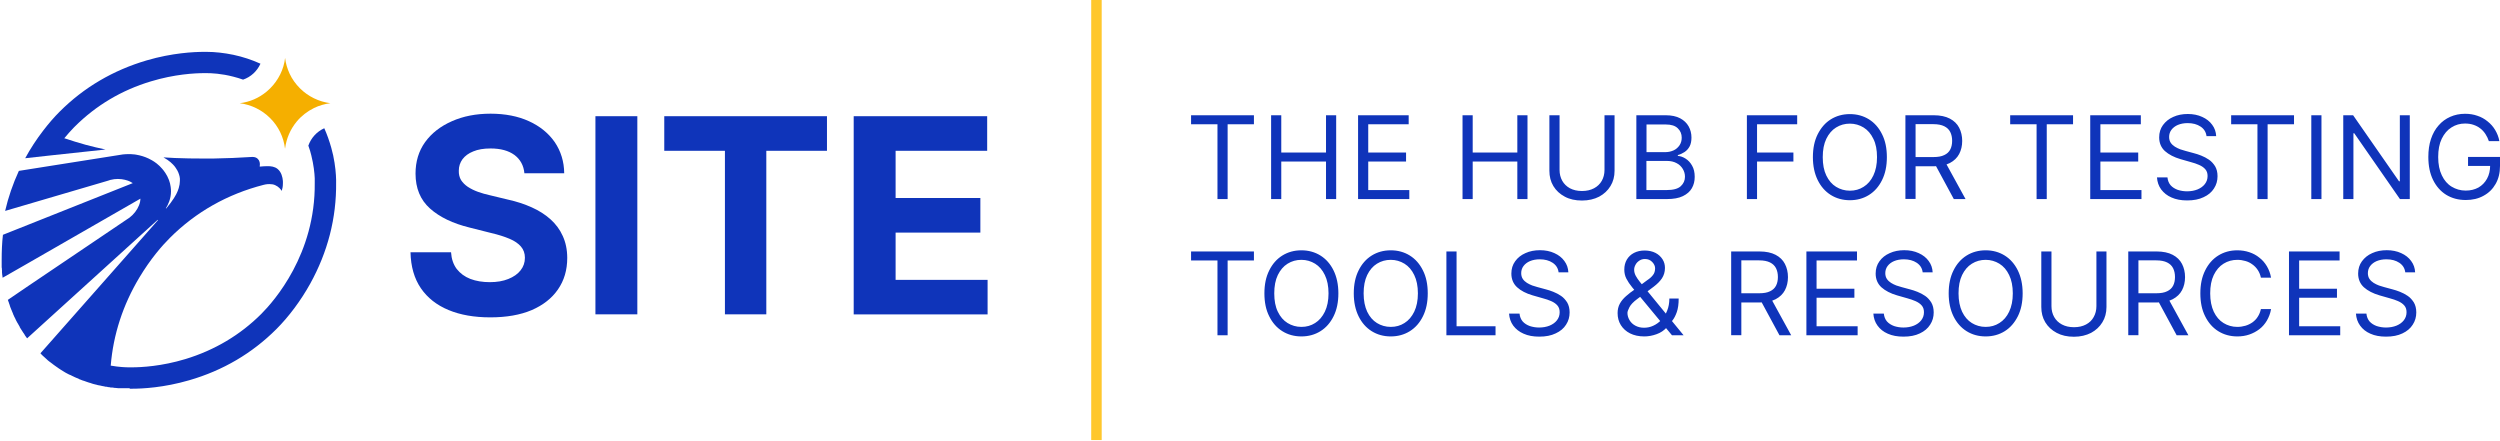
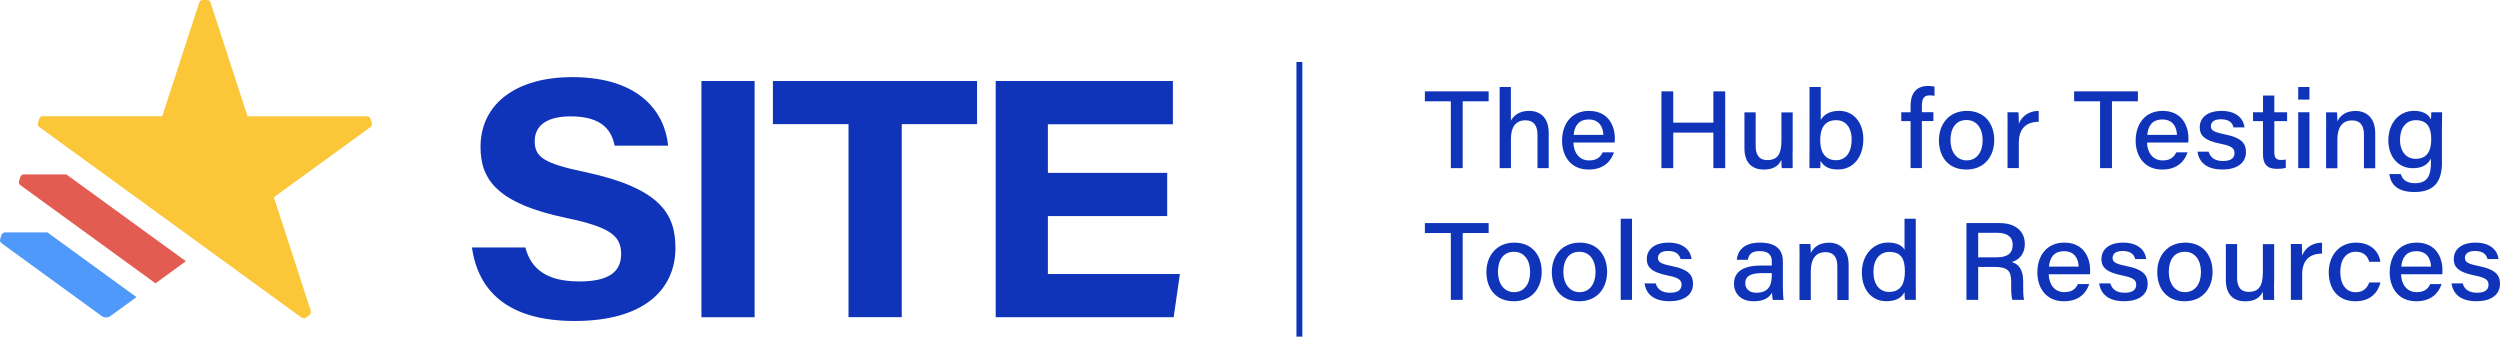
- <svg xmlns="http://www.w3.org/2000/svg" id="Layer_2" data-name="Layer 2" viewBox="0 0 238.61 42">
+ <svg xmlns="http://www.w3.org/2000/svg" id="Layer_2" data-name="Layer 2" viewBox="0 0 424.95 57.22">
  <defs>
    <style>
      .cls-1 {
-         fill: #f5af00;
+         fill: #4f99fa;
      }

-       .cls-1, .cls-2 {
-         stroke-width: 0px;
+       .cls-2 {
+         fill: #fbc739;
      }

      .cls-3 {
        fill: none;
-         stroke: #ffc72c;
-         stroke-width: .5px;
+         stroke: #0f34ba;
+         stroke-miterlimit: 10;
      }

-       .cls-2 {
+       .cls-4 {
        fill: #0f34ba;
+       }
+ 
+       .cls-5 {
+         fill: #e35c52;
      }
    </style>
  </defs>
  <g id="Layer_1-2" data-name="Layer 1">
-     <path class="cls-2" d="M50.05,16.53c-.07-.74-.39-1.32-.95-1.74-.56-.41-1.32-.62-2.28-.62-.65,0-1.2.09-1.65.28-.45.18-.79.43-1.03.75-.23.32-.35.68-.35,1.09-.01.34.06.63.21.89.16.25.38.47.66.66.28.18.6.34.96.47.36.13.75.24,1.16.33l1.7.41c.82.18,1.58.43,2.27.74.69.31,1.29.69,1.79,1.14.5.45.9.98,1.17,1.59.28.61.43,1.31.43,2.1,0,1.16-.3,2.16-.89,3.01-.58.84-1.42,1.5-2.51,1.97-1.09.46-2.4.69-3.94.69s-2.86-.23-3.99-.7c-1.13-.47-2.01-1.16-2.64-2.08-.63-.92-.96-2.07-.99-3.43h3.87c.04.63.22,1.16.54,1.59.33.42.76.74,1.3.95.55.21,1.17.31,1.86.31s1.26-.1,1.76-.3c.5-.2.9-.47,1.17-.82.28-.35.42-.75.42-1.21,0-.42-.13-.78-.38-1.07-.25-.29-.61-.54-1.09-.74-.47-.2-1.06-.39-1.75-.55l-2.06-.52c-1.59-.39-2.85-.99-3.78-1.82-.92-.82-1.38-1.94-1.38-3.33,0-1.14.3-2.15.91-3,.62-.86,1.47-1.52,2.56-2,1.08-.48,2.31-.72,3.69-.72s2.63.24,3.67.72c1.05.48,1.87,1.15,2.46,2,.58.86.89,1.85.9,2.97h-3.83ZM60.83,11.09v18.91h-4V11.09h4ZM63.4,14.39v-3.3h15.53v3.3h-5.79v15.61h-3.95v-15.61h-5.79ZM81.48,30V11.09h12.74v3.3h-8.74v4.51h8.09v3.3h-8.09v4.51h8.78v3.3h-12.78Z" />
-     <rect class="cls-3" x="104.4" y=".25" width=".5" height="41.5" />
-     <path class="cls-2" d="M113.68,11.86v-.86h6v.86h-2.51v7.14h-.97v-7.14h-2.52ZM121.32,19v-8h.97v3.56h4.27v-3.56h.97v8h-.97v-3.58h-4.27v3.58h-.97ZM129.62,19v-8h4.83v.86h-3.86v2.7h3.61v.86h-3.61v2.72h3.92v.86h-4.89ZM139.59,19v-8h.97v3.56h4.26v-3.56h.97v8h-.97v-3.58h-4.26v3.58h-.97ZM153.13,11h.97v5.3c0,.55-.13,1.04-.39,1.46-.26.43-.62.76-1.08,1.01-.47.24-1.01.37-1.64.37s-1.18-.12-1.64-.37c-.47-.25-.83-.58-1.09-1.01-.26-.43-.38-.92-.38-1.46v-5.3h.97v5.22c0,.39.09.74.26,1.04.17.3.42.54.73.71.32.17.7.26,1.15.26s.83-.09,1.15-.26c.32-.17.57-.41.74-.71.17-.3.26-.65.26-1.04v-5.22ZM156.18,19v-8h2.8c.56,0,1.02.1,1.38.29.36.19.63.45.81.77.18.32.27.68.27,1.07,0,.34-.06.63-.18.85-.12.22-.28.4-.48.53-.2.13-.41.23-.64.29v.08c.25.02.49.1.74.26.25.16.46.38.62.67.17.29.25.65.25,1.07s-.09.76-.27,1.08c-.18.32-.47.57-.86.76-.39.19-.9.28-1.54.28h-2.89ZM157.15,18.14h1.92c.63,0,1.08-.12,1.35-.37.27-.25.4-.55.4-.9,0-.27-.07-.52-.21-.75-.14-.23-.33-.42-.59-.55-.26-.14-.56-.21-.91-.21h-1.97v2.78ZM157.15,14.52h1.8c.29,0,.55-.06.79-.17.24-.11.42-.28.56-.48.14-.21.21-.45.21-.73,0-.35-.12-.65-.37-.89-.25-.25-.63-.37-1.16-.37h-1.83v2.66ZM166.73,19v-8h4.8v.86h-3.83v2.7h3.47v.86h-3.47v3.58h-.97ZM180.09,15c0,.84-.15,1.57-.46,2.19-.3.61-.72,1.09-1.25,1.42-.53.33-1.14.5-1.82.5s-1.29-.17-1.82-.5c-.53-.33-.95-.81-1.25-1.42-.3-.61-.46-1.34-.46-2.19s.15-1.57.46-2.19c.31-.61.72-1.09,1.25-1.42.53-.33,1.14-.5,1.82-.5s1.29.17,1.82.5c.53.33.95.81,1.25,1.42.31.61.46,1.34.46,2.19ZM179.15,15c0-.69-.11-1.28-.35-1.75-.23-.48-.54-.84-.93-1.08-.39-.24-.83-.37-1.31-.37s-.92.12-1.32.37c-.39.24-.7.61-.93,1.08-.23.48-.34,1.06-.34,1.75s.11,1.28.34,1.75c.23.48.54.84.93,1.08.39.24.83.37,1.32.37s.92-.12,1.31-.37c.39-.24.71-.61.93-1.08.23-.48.35-1.06.35-1.75ZM181.86,19v-8h2.7c.62,0,1.14.11,1.54.32.4.21.7.5.89.87.19.37.29.79.29,1.26s-.1.89-.29,1.25c-.19.36-.49.65-.89.86-.4.21-.91.31-1.53.31h-2.19v-.88h2.16c.43,0,.77-.06,1.03-.19.26-.12.45-.3.57-.53.12-.23.18-.51.18-.83s-.06-.6-.18-.84c-.12-.24-.31-.42-.57-.55-.26-.13-.61-.2-1.04-.2h-1.7v7.14h-.97ZM185.63,15.41l1.97,3.59h-1.12l-1.94-3.59h1.09ZM191.86,11.86v-.86h6v.86h-2.51v7.14h-.97v-7.14h-2.52ZM199.5,19v-8h4.83v.86h-3.86v2.7h3.61v.86h-3.61v2.72h3.92v.86h-4.89ZM210.6,13c-.05-.4-.24-.7-.57-.92-.33-.22-.74-.33-1.23-.33-.36,0-.66.06-.93.17-.26.11-.47.27-.62.47-.15.2-.22.43-.22.68,0,.21.05.4.15.55.1.15.24.28.4.38.16.1.33.18.51.25.18.06.34.11.49.15l.81.22c.21.05.44.13.7.23.26.1.5.23.74.39.24.16.43.38.59.63.15.26.23.57.23.95,0,.43-.11.82-.34,1.17-.22.35-.55.63-.99.83-.43.21-.95.31-1.57.31-.57,0-1.07-.09-1.49-.28-.42-.18-.74-.44-.99-.77-.24-.33-.37-.71-.4-1.15h1c.03.3.13.55.3.75.18.2.41.34.68.44.28.09.57.14.89.14.37,0,.7-.06,1-.18.29-.12.53-.29.7-.51.17-.22.26-.47.26-.77,0-.27-.07-.48-.22-.65-.15-.17-.34-.3-.59-.41-.24-.1-.5-.2-.79-.27l-.98-.28c-.62-.18-1.12-.44-1.49-.77-.36-.33-.55-.77-.55-1.31,0-.45.12-.84.36-1.17.25-.34.57-.6.98-.78.41-.19.88-.28,1.39-.28s.97.09,1.38.28c.4.18.72.43.95.75.24.32.36.68.38,1.08h-.94ZM212.95,11.86v-.86h6v.86h-2.52v7.14h-.97v-7.14h-2.52ZM221.57,11v8h-.97v-8h.97ZM230,11v8h-.94l-4.36-6.28h-.08v6.28h-.97v-8h.94l4.38,6.3h.08v-6.3h.95ZM237.56,13.5c-.09-.26-.2-.5-.34-.71-.14-.21-.3-.39-.5-.54-.19-.15-.41-.26-.65-.34-.24-.08-.51-.12-.8-.12-.47,0-.9.12-1.29.37-.39.24-.7.61-.93,1.08-.23.48-.34,1.06-.34,1.75s.12,1.28.35,1.75c.23.48.54.84.94,1.08.4.24.84.37,1.34.37.46,0,.86-.1,1.21-.29.35-.2.62-.48.82-.84.2-.36.3-.79.3-1.28l.3.06h-2.41v-.86h3.05v.86c0,.66-.14,1.23-.42,1.72-.28.49-.66.86-1.16,1.13-.49.27-1.05.4-1.69.4-.71,0-1.33-.17-1.87-.5-.53-.33-.95-.81-1.25-1.42-.3-.61-.45-1.34-.45-2.19,0-.63.08-1.2.25-1.71.17-.51.41-.94.73-1.3.31-.36.68-.63,1.11-.82.43-.19.9-.29,1.41-.29.42,0,.82.06,1.18.19.37.12.69.3.98.54.29.23.53.5.72.82.19.32.33.67.4,1.06h-1ZM113.68,24.86v-.86h6v.86h-2.51v7.14h-.97v-7.14h-2.52ZM127.74,28c0,.84-.15,1.57-.46,2.19-.3.61-.72,1.09-1.25,1.42-.53.33-1.14.5-1.82.5s-1.29-.17-1.82-.5c-.53-.33-.95-.81-1.25-1.42-.31-.61-.46-1.34-.46-2.19s.15-1.57.46-2.19c.3-.61.72-1.09,1.25-1.42.53-.33,1.14-.5,1.82-.5s1.29.17,1.82.5c.53.33.95.81,1.25,1.42.3.61.46,1.34.46,2.19ZM126.8,28c0-.69-.12-1.28-.35-1.75-.23-.48-.54-.84-.93-1.08-.39-.24-.83-.37-1.31-.37s-.92.12-1.32.37c-.39.24-.7.61-.93,1.08-.23.48-.34,1.06-.34,1.75s.11,1.28.34,1.75c.23.48.54.84.93,1.08.39.24.83.37,1.32.37s.92-.12,1.31-.37c.39-.24.7-.61.93-1.08.23-.48.35-1.06.35-1.75ZM136.27,28c0,.84-.15,1.57-.46,2.19-.3.61-.72,1.09-1.25,1.42-.53.33-1.14.5-1.82.5s-1.29-.17-1.82-.5c-.53-.33-.95-.81-1.25-1.42-.3-.61-.46-1.34-.46-2.19s.15-1.57.46-2.19c.3-.61.72-1.09,1.25-1.42.53-.33,1.14-.5,1.82-.5s1.29.17,1.82.5c.53.33.95.81,1.25,1.42.31.61.46,1.34.46,2.19ZM135.33,28c0-.69-.12-1.28-.35-1.75-.23-.48-.54-.84-.93-1.08-.39-.24-.83-.37-1.31-.37s-.92.12-1.32.37c-.39.24-.7.61-.93,1.08-.23.48-.34,1.06-.34,1.75s.12,1.28.34,1.75c.23.48.54.84.93,1.08.39.24.83.37,1.32.37s.92-.12,1.31-.37c.39-.24.7-.61.93-1.08.23-.48.35-1.06.35-1.75ZM138.05,32v-8h.97v7.14h3.72v.86h-4.69ZM148.76,26c-.05-.4-.24-.7-.57-.92-.33-.22-.74-.33-1.23-.33-.35,0-.66.06-.93.17-.26.11-.47.27-.62.47-.15.2-.22.43-.22.68,0,.21.05.4.15.55.1.15.24.28.4.38.16.1.33.18.51.25.18.06.34.11.49.15l.81.22c.21.05.44.13.7.23.26.1.5.23.74.39.24.16.43.38.59.63.15.26.23.57.23.95,0,.43-.11.82-.34,1.17-.22.35-.55.63-.99.83-.43.21-.95.31-1.57.31-.57,0-1.07-.09-1.49-.28-.42-.18-.74-.44-.99-.77-.24-.33-.37-.71-.4-1.15h1c.03.3.13.55.3.75.18.2.41.34.68.44.28.09.57.14.89.14.37,0,.7-.06,1-.18.29-.12.53-.29.7-.51.17-.22.26-.47.26-.77,0-.27-.07-.48-.22-.65-.15-.17-.34-.3-.59-.41-.24-.1-.5-.2-.79-.27l-.98-.28c-.62-.18-1.12-.44-1.48-.77-.36-.33-.55-.77-.55-1.31,0-.45.12-.84.36-1.17.24-.34.57-.6.98-.78.41-.19.88-.28,1.39-.28s.97.09,1.38.28c.4.18.72.43.95.75.24.32.36.68.38,1.08h-.94ZM156.94,32.11c-.53,0-.98-.1-1.36-.29-.38-.19-.67-.46-.88-.79-.21-.34-.31-.72-.31-1.15,0-.33.07-.63.21-.89.14-.26.34-.5.59-.72.25-.22.54-.45.87-.67l1.16-.86c.23-.15.41-.31.54-.48.14-.17.21-.39.21-.66,0-.2-.09-.4-.27-.59-.18-.19-.41-.29-.7-.29-.2,0-.38.05-.54.16-.15.1-.28.23-.36.39-.09.16-.13.32-.13.48,0,.19.05.38.15.57.1.19.24.39.4.59.16.2.33.4.5.61l3.67,4.48h-1.11l-3.03-3.66c-.28-.34-.54-.65-.77-.92-.23-.28-.41-.55-.55-.82-.14-.27-.2-.56-.2-.87,0-.36.08-.67.24-.95.16-.27.39-.49.68-.64.29-.15.63-.23,1.02-.23s.75.08,1.04.23c.29.15.51.36.67.61.16.25.23.53.23.82,0,.38-.1.71-.29,1-.19.28-.45.54-.78.79l-1.59,1.19c-.36.27-.6.52-.73.77-.13.25-.19.43-.19.54,0,.25.07.48.2.7.13.22.31.39.55.52.24.13.51.2.83.2s.6-.06.88-.19c.29-.13.55-.32.78-.56.23-.24.42-.54.55-.88.14-.34.21-.73.21-1.16h.89c0,.53-.06.96-.18,1.3-.12.34-.26.6-.41.79-.15.19-.28.33-.37.43-.03.04-.06.08-.09.12-.03.04-.05.08-.09.12-.26.29-.58.51-.98.65-.39.14-.78.21-1.16.21ZM165.23,32v-8h2.7c.62,0,1.14.11,1.54.32.4.21.7.5.89.87.19.37.29.79.29,1.26s-.1.89-.29,1.25c-.19.36-.49.65-.89.86-.4.21-.91.31-1.53.31h-2.19v-.88h2.16c.43,0,.77-.06,1.03-.19.26-.12.45-.3.57-.53.12-.23.18-.51.18-.83s-.06-.6-.18-.84-.31-.42-.57-.55c-.26-.13-.61-.2-1.04-.2h-1.7v7.14h-.97ZM168.99,28.41l1.97,3.59h-1.12l-1.94-3.59h1.09ZM172.41,32v-8h4.83v.86h-3.86v2.7h3.61v.86h-3.61v2.72h3.92v.86h-4.89ZM183.51,26c-.05-.4-.24-.7-.57-.92-.33-.22-.74-.33-1.23-.33-.35,0-.66.06-.93.17-.26.11-.47.27-.62.47-.15.2-.22.43-.22.68,0,.21.05.4.15.55.1.15.24.28.4.38.16.1.33.18.51.25.18.06.34.11.49.15l.81.22c.21.05.44.13.7.23.26.1.5.23.74.39.24.16.43.38.59.63.15.26.23.57.23.95,0,.43-.11.82-.34,1.17-.22.35-.55.63-.98.83-.43.21-.95.31-1.57.31-.57,0-1.07-.09-1.49-.28-.42-.18-.74-.44-.98-.77-.24-.33-.37-.71-.4-1.15h1c.03.3.13.55.3.75.18.2.41.34.68.44.28.09.57.14.89.14.37,0,.7-.06,1-.18.29-.12.53-.29.7-.51.17-.22.26-.47.26-.77,0-.27-.07-.48-.22-.65-.15-.17-.34-.3-.59-.41-.24-.1-.5-.2-.78-.27l-.98-.28c-.62-.18-1.12-.44-1.49-.77-.36-.33-.55-.77-.55-1.31,0-.45.12-.84.36-1.17.24-.34.57-.6.98-.78.41-.19.88-.28,1.39-.28s.97.09,1.38.28c.4.18.72.43.95.75.24.32.36.68.38,1.08h-.94ZM193.05,28c0,.84-.15,1.57-.46,2.19-.31.61-.72,1.09-1.25,1.42-.53.33-1.14.5-1.82.5s-1.29-.17-1.82-.5c-.53-.33-.95-.81-1.25-1.42-.3-.61-.46-1.34-.46-2.19s.15-1.57.46-2.19c.3-.61.72-1.09,1.25-1.42.53-.33,1.14-.5,1.82-.5s1.29.17,1.82.5c.53.33.95.81,1.25,1.42.3.61.46,1.34.46,2.19ZM192.11,28c0-.69-.12-1.28-.35-1.75-.23-.48-.54-.84-.93-1.08-.39-.24-.83-.37-1.31-.37s-.92.12-1.32.37c-.39.24-.7.61-.93,1.08-.23.48-.34,1.06-.34,1.75s.12,1.28.34,1.75c.23.48.54.84.93,1.08.39.24.83.37,1.32.37s.92-.12,1.31-.37c.39-.24.71-.61.93-1.08.23-.48.35-1.06.35-1.75ZM200.08,24h.97v5.3c0,.55-.13,1.04-.39,1.46-.26.43-.62.76-1.08,1.01-.47.24-1.01.37-1.64.37s-1.17-.12-1.64-.37c-.47-.25-.83-.58-1.09-1.01-.26-.43-.38-.92-.38-1.46v-5.3h.97v5.22c0,.39.09.74.26,1.04.17.3.42.54.74.71.32.17.7.26,1.15.26s.83-.09,1.15-.26c.32-.17.57-.41.73-.71.17-.3.26-.65.26-1.04v-5.22ZM203.13,32v-8h2.7c.62,0,1.14.11,1.54.32.4.21.7.5.89.87.19.37.29.79.29,1.26s-.1.89-.29,1.25c-.19.36-.49.65-.89.86-.4.21-.91.31-1.53.31h-2.19v-.88h2.16c.43,0,.77-.06,1.03-.19.26-.12.45-.3.57-.53.12-.23.18-.51.18-.83s-.06-.6-.18-.84c-.12-.24-.31-.42-.57-.55-.26-.13-.61-.2-1.04-.2h-1.7v7.14h-.97ZM206.9,28.41l1.97,3.59h-1.12l-1.94-3.59h1.09ZM216.76,26.5h-.97c-.06-.28-.16-.52-.3-.73-.14-.21-.31-.39-.51-.53-.2-.15-.42-.26-.67-.33-.24-.07-.5-.11-.77-.11-.48,0-.92.12-1.32.37-.39.24-.7.61-.93,1.08-.23.48-.34,1.06-.34,1.75s.12,1.28.34,1.75c.23.48.54.84.93,1.08.39.24.83.37,1.32.37.27,0,.52-.04.77-.11.24-.07.47-.18.67-.32.2-.15.38-.32.51-.54.14-.21.24-.46.3-.73h.97c-.07.41-.21.77-.4,1.1-.19.32-.43.6-.72.82-.29.22-.61.39-.96.51-.35.12-.73.18-1.14.18-.68,0-1.29-.17-1.82-.5-.53-.33-.95-.81-1.25-1.42-.31-.61-.46-1.34-.46-2.19s.15-1.57.46-2.19c.3-.61.72-1.09,1.25-1.42.53-.33,1.14-.5,1.82-.5.4,0,.78.06,1.14.18.36.12.68.29.96.52.29.22.53.5.72.82.19.32.33.69.4,1.1ZM218.47,32v-8h4.83v.86h-3.86v2.7h3.61v.86h-3.61v2.72h3.92v.86h-4.89ZM229.57,26c-.05-.4-.24-.7-.57-.92-.33-.22-.74-.33-1.23-.33-.36,0-.66.06-.93.17-.26.11-.47.27-.62.47-.15.2-.22.43-.22.68,0,.21.05.4.15.55.1.15.24.28.4.38.16.1.33.18.51.25.18.06.34.11.49.15l.81.22c.21.05.44.13.7.23.26.1.5.23.74.39.24.16.43.38.59.63.15.26.23.57.23.95,0,.43-.11.82-.34,1.17-.22.35-.55.63-.98.83-.43.21-.95.31-1.57.31-.57,0-1.07-.09-1.49-.28-.42-.18-.74-.44-.98-.77-.24-.33-.37-.71-.4-1.15h1c.03.3.13.55.3.75.18.2.41.34.68.44.28.09.57.14.89.14.37,0,.7-.06,1-.18.29-.12.53-.29.7-.51.17-.22.26-.47.26-.77,0-.27-.07-.48-.22-.65-.15-.17-.34-.3-.59-.41-.24-.1-.5-.2-.79-.27l-.98-.28c-.62-.18-1.12-.44-1.49-.77-.36-.33-.55-.77-.55-1.31,0-.45.12-.84.36-1.17.25-.34.57-.6.98-.78.41-.19.88-.28,1.39-.28s.97.09,1.38.28c.4.18.72.43.95.75.24.32.36.68.38,1.08h-.94Z" />
-     <g id="Logomark_Positive">
-       <g id="Logomark_Positive-2">
-         <path class="cls-2" d="M2.4,15.11c.5-.92,1.08-1.81,1.72-2.64.51-.67,1.04-1.28,1.58-1.82,2.31-2.31,5.11-3.95,8.31-4.89,2.43-.71,4.48-.81,5.48-.81.07,0,.14,0,.19,0h.04c.8,0,1.68.1,2.55.28.9.19,1.77.48,2.59.85-.32.71-.92,1.27-1.66,1.52-.3-.11-.61-.2-.92-.28-1.15-.3-2.1-.34-2.56-.34h-.04s-.13,0-.16,0c-.94,0-2.86.1-5.13.79-2.79.84-5.22,2.29-7.23,4.29l-.02.02s-.08.08-.12.12c-.29.3-.58.63-.87.98l-.02.02h.03c.67.23,1.35.43,2.02.62.64.17,1.26.32,1.89.45l-5.11.55-2.54.28h0Z" />
-         <path class="cls-2" d="M12.39,37.05s-.05,0-.07,0h-.01s-.02,0-.04,0h-.04s-.02,0-.03,0c0,0-.01,0-.02,0-.02,0-.03,0-.05,0-.01,0-.02,0-.03,0h-.04s0,0-.01,0c-.02,0-.03,0-.04,0h-.01s-.06,0-.09,0h-.05s-.02,0-.02,0h-.01s-.05,0-.07,0h0s-.08,0-.11,0c-.01,0-.03,0-.04,0h-.05s-.02,0-.03,0c0,0-.01,0-.02,0-.02,0-.04,0-.06,0-.01,0-.03,0-.04,0h-.06s-.03,0-.05,0h-.04s-.05,0-.07-.01c-.03,0-.07,0-.11-.01h-.01s-.1-.01-.1-.01h-.07s-.08-.02-.08-.02c-.03,0-.05,0-.08-.01h0s-.02,0-.04,0c-.01,0-.03,0-.04,0,0,0-.01,0-.02,0h-.06c-.06-.02-.11-.03-.17-.04h0s0,0,0,0h-.02s-.01,0-.02,0h-.08s0-.02,0-.02h-.04s-.06-.02-.08-.02h0s-.03,0-.04,0h0s-.02,0-.03,0h-.02s-.05-.01-.08-.02l-.1-.02-.08-.02s-.01,0-.02,0h-.03s-.07-.02-.11-.03h0s0,0,0,0h0s-.13-.03-.13-.03c0,0-.02,0-.02,0-.03,0-.06-.02-.1-.02,0,0,0,0-.01,0l-.09-.02s-.07-.02-.1-.03l-.09-.02s-.12-.03-.12-.03c0,0-.08-.02-.08-.02-.01,0-.07-.02-.07-.02,0,0-.07-.02-.09-.03,0,0,0,0,0,0-.02,0-.04-.01-.06-.02h0s-.08-.03-.08-.03c-.01,0-.02,0-.04-.01,0,0,0,0-.01,0-.02,0-.1-.03-.1-.03-.06-.02-.12-.04-.18-.06-.04-.01-.07-.03-.11-.04-.04-.01-.07-.03-.11-.04-.03-.01-.06-.02-.09-.03,0,0-.01,0-.01,0,0,0,0,0,0,0,0,0-.05-.02-.06-.02-.02,0-.04-.02-.06-.02-.06-.03-.13-.05-.2-.08h-.03s-.06-.04-.08-.05c-.02,0-.04-.02-.06-.03l-.16-.07s-.01,0-.02,0c-.04-.02-.07-.03-.11-.05-.04-.02-.11-.05-.11-.05,0,0-.08-.04-.1-.05l-.09-.04s-.03-.01-.04-.02c-.04-.02-.07-.04-.11-.06,0,0-.01,0-.02,0l-.08-.04s-.02,0-.02,0c-.05-.03-.1-.05-.15-.08l-.08-.04s-.08-.04-.11-.06c-.03-.02-.06-.03-.09-.05l-.03-.02s-.06-.03-.08-.05c0,0-.01,0-.02-.01l-.03-.02c-.07-.04-.14-.09-.21-.13-.08-.05-.15-.1-.23-.15-.04-.02-.08-.05-.11-.08,0,0-.02-.01-.03-.02-.01,0-.02-.01-.03-.02,0,0-.07-.05-.07-.05-.03-.02-.06-.04-.1-.07-.04-.03-.08-.05-.11-.08-.04-.03-.08-.06-.11-.08l-.02-.02s-.04-.03-.05-.04l-.03-.02s0,0-.01,0l-.03-.03s-.05-.04-.08-.06h0s0,0,0,0c-.04-.03-.07-.06-.11-.08-.03-.03-.07-.06-.1-.08,0,0,0,0,0,0-.02-.02-.04-.03-.06-.05h0s-.03-.03-.05-.05c-.04-.03-.08-.06-.11-.1-.04-.03-.08-.06-.11-.1-.04-.03-.07-.07-.11-.1-.02-.02-.03-.03-.05-.04h0s-.04-.04-.06-.06l-.05-.05s-.04-.03-.05-.05h0s-.06-.07-.09-.1l11.22-12.71-.03-.03-10.93,9.92-1.53,1.39s-.04-.05-.04-.05c-.02-.03-.04-.05-.06-.08-.04-.06-.08-.11-.12-.17h0s0-.02-.01-.03l-.02-.03s0,0,0,0c0,0,0,0,0,0-.02-.03-.04-.05-.05-.08l-.02-.03s-.04-.05-.06-.08c0,0,0-.01-.01-.02-.01-.02-.03-.04-.04-.06l-.05-.08s-.03-.05-.05-.08l-.04-.06s-.03-.04-.04-.06c-.02-.04-.05-.08-.07-.12l-.03-.04s0,0,0,0c0,0,0-.02,0-.02h0s0,0,0,0v-.02s-.02-.01-.02-.02h0s0-.01,0-.01c-.02-.04-.04-.08-.07-.12l-.03-.05s-.01-.02-.02-.03v-.02s-.03-.03-.03-.04c-.02-.03-.03-.06-.05-.08-.01-.02-.06-.11-.06-.11,0,0-.06-.12-.08-.15l-.05-.11s-.03-.06-.04-.09l-.02-.03s-.04-.08-.06-.12c0,0-.05-.1-.05-.12-.02-.03-.03-.07-.05-.1h0s0-.01,0-.02c-.02-.03-.03-.07-.04-.1,0,0,0-.02-.01-.02-.01-.03-.03-.06-.04-.1l-.02-.04s-.01-.03-.02-.05v-.02s-.03-.05-.04-.07c0-.01,0-.02-.01-.04,0-.01-.02-.05-.02-.05l-.04-.09s-.03-.07-.04-.11c-.01-.04-.03-.08-.04-.12v-.04s-.03-.05-.04-.07v-.03s-.03-.04-.03-.06c0,0,0-.01,0-.02h0s-.01-.04-.02-.06c0-.02-.01-.03-.02-.05-.01-.04-.02-.07-.04-.11,0-.03-.02-.06-.03-.09h0s1.79-1.22,1.79-1.22l9.6-6.48c.07-.05.14-.09.21-.14h0c.42-.32.73-.72.92-1.19.04-.1.12-.31.13-.59v-.04s-11.21,6.44-11.21,6.44l-1.94,1.11s-.01-.09-.01-.09c-.01-.1-.03-.2-.04-.29v-.06s-.01-.04-.01-.05v-.03s0-.01,0-.02c0,0,0,0,0-.01h0s0-.04,0-.05v-.02s0,0,0,0h0s0-.03,0-.04v-.08s0-.03-.01-.04v-.1s-.01-.08-.02-.12h0c0-.07,0-.13,0-.18,0-.01,0-.02,0-.04v-.02s0-.02,0-.02h0s0-.07,0-.07v-.09s0,0,0-.01c0,0,0-.01,0-.02,0,0,0-.01,0-.02v-.03s0-.01,0-.02c0,0,0-.02,0-.02,0-.07,0-.13,0-.17,0-.8.03-1.61.12-2.39l12.39-4.93-.03-.02c-.13-.09-.24-.13-.29-.16-.19-.08-.59-.22-1.1-.22-.24,0-.47.03-.7.09h-.01c-.07.02-.14.04-.21.07L.49,20.13c.3-1.3.74-2.58,1.31-3.82l2.52-.4,7.4-1.17c.18-.02.37-.03.55-.03.15,0,.3,0,.45.02h0c.09,0,.18.02.26.03.42.07.82.19,1.2.37.16.08.45.22.77.47.19.15.37.32.53.51.14.16.45.54.65,1.08.08.21.13.43.16.65.02.14.03.28.03.42,0,.71-.27,1.27-.49,1.62l.03.02c.15-.18.29-.35.43-.54.49-.66.66-1.05.77-1.41.07-.24.11-.47.11-.68,0-.12,0-.2,0-.23-.01-.13-.04-.26-.08-.38-.09-.3-.23-.51-.32-.64-.07-.11-.16-.22-.26-.32-.14-.15-.32-.3-.52-.44-.12-.08-.25-.16-.39-.24.36.02.73.04,1.08.06.43.02.88.03,1.37.04.39,0,.8.01,1.25.01.16,0,.32,0,.49,0,.21,0,.4,0,.6,0,1.2-.02,2.43-.07,3.66-.15.02,0,.04,0,.06,0,.2,0,.37.06.49.18.17.16.24.41.19.71v.03s.02,0,.02,0c.25-.02.48-.04.68-.04.02,0,.04,0,.07,0,.28,0,.65.03.94.27.36.3.47.78.5,1.14.01.14,0,.24,0,.28,0,.23-.04.45-.11.67-.1-.16-.29-.4-.63-.55-.15-.07-.33-.1-.54-.1-.26,0-.49.05-.55.07-3.47.89-6.49,2.6-8.96,5.07-.74.74-1.84,1.99-2.91,3.78-1.57,2.62-2.49,5.45-2.73,8.39v.02s.02,0,.02,0c.8.14,1.43.16,1.73.16h.24c.94,0,2.86-.1,5.14-.79,2.79-.85,5.23-2.3,7.24-4.31,1.22-1.22,5.18-5.71,5.1-12.51,0-.01,0-.04,0-.04,0-.13,0-.26,0-.39-.02-.5-.1-1.28-.33-2.2-.03-.14-.07-.27-.11-.41-.05-.17-.11-.35-.17-.51.26-.74.81-1.34,1.52-1.66.27.6.49,1.23.67,1.87.06.24.12.48.18.72.21.99.27,1.82.28,2.34,0,.12,0,.2,0,.25.04,3.39-.8,6.64-2.48,9.67-.89,1.6-2.03,3.13-3.22,4.32-2.31,2.31-5.1,3.95-8.31,4.88-2.43.71-4.48.81-5.48.81-.07,0-.14,0-.19,0h-.02s0,0,0,0h-.01Z" />
-         <path class="cls-1" d="M27.2,14.17c-.13-1.09-.63-2.12-1.42-2.9-.78-.78-1.81-1.28-2.9-1.42.94-.11,1.83-.49,2.57-1.11.11-.09.23-.2.34-.31.39-.39.71-.84.96-1.34.24-.49.4-1.02.46-1.56.06.52.21,1.02.43,1.5.24.52.58.99.99,1.4.78.78,1.81,1.28,2.9,1.42-.54.07-1.07.22-1.56.46-.63.31-1.2.75-1.65,1.29-.61.74-.99,1.62-1.11,2.57h0Z" />
+     <g>
+       <g>
+         <path class="cls-4" d="M246.61,17.22h-4.41v-1.69h10.84v1.69h-4.41v11.36h-2.02v-11.36Z" />
+         <path class="cls-4" d="M256.82,14.79v5.72c.43-.75,1.28-1.66,3.09-1.66s3.34,1.03,3.34,3.78v5.95h-1.91v-5.66c0-1.53-.6-2.47-2.04-2.47-1.73,0-2.47,1.24-2.47,3.14v4.99h-1.92v-13.79h1.91Z" />
+         <path class="cls-4" d="M267.45,24.23c.04,1.74,1.01,3.04,2.65,3.04,1.42,0,1.97-.65,2.32-1.38h1.92c-.42,1.3-1.56,2.93-4.3,2.93-3.18,0-4.52-2.44-4.52-4.9,0-2.84,1.59-5.07,4.57-5.07,3.28,0,4.4,2.5,4.4,4.68,0,.26,0,.46-.02.7h-7.03ZM272.54,22.93c-.04-1.33-.7-2.62-2.47-2.62s-2.43,1.11-2.58,2.62h5.05Z" />
+         <path class="cls-4" d="M282.41,15.53h2.01v5.32h6.82v-5.32h2.01v13.05h-2.01v-6.04h-6.82v6.04h-2.01v-13.05Z" />
+         <path class="cls-4" d="M304.7,25.81c0,.92,0,2.05.02,2.77h-1.86c-.04-.25-.06-.84-.06-1.4-.48,1.02-1.36,1.64-3,1.64-1.78,0-3.28-.95-3.28-3.62v-6.11h1.91v5.73c0,1.27.43,2.39,1.96,2.39,1.73,0,2.42-.97,2.42-3.36v-4.75h1.91v6.73Z" />
+         <path class="cls-4" d="M307.57,14.79h1.92v5.6c.44-.75,1.34-1.55,3.12-1.55,2.49,0,4.12,2.02,4.12,4.8,0,2.97-1.63,5.17-4.33,5.17-1.66,0-2.47-.63-2.94-1.48,0,.44-.03.98-.06,1.25h-1.84c.02-1.12.02-2.13.02-3.2v-10.59ZM314.75,23.7c0-1.82-.87-3.27-2.62-3.27-1.96,0-2.73,1.32-2.73,3.42,0,1.94.78,3.38,2.68,3.38,1.77,0,2.67-1.46,2.67-3.53Z" />
+         <path class="cls-4" d="M324.76,28.58v-7.99h-1.58v-1.51h1.58v-1.11c0-1.92.82-3.36,2.97-3.36.4,0,.86.04,1.1.12v1.56c-.22-.05-.54-.08-.78-.08-1.03,0-1.37.52-1.37,1.86v1h1.96v1.51h-1.96v7.99h-1.92Z" />
+         <path class="cls-4" d="M338.98,23.82c0,2.74-1.66,5-4.75,5s-4.65-2.2-4.65-4.97,1.73-5,4.75-5,4.65,2.16,4.65,4.97ZM331.54,23.83c0,1.93,1.02,3.43,2.75,3.43s2.72-1.42,2.72-3.41-.96-3.45-2.76-3.45-2.71,1.41-2.71,3.43Z" />
+         <path class="cls-4" d="M341.25,21.66c0-1.12,0-1.92-.02-2.58h1.87c.03.27.06,1.13.06,1.95.52-1.3,1.7-2.17,3.38-2.18v1.85c-2.02.02-3.38,1.03-3.38,3.58v4.29h-1.92v-6.92Z" />
+         <path class="cls-4" d="M356.97,17.22h-4.41v-1.69h10.84v1.69h-4.41v11.36h-2.02v-11.36Z" />
+         <path class="cls-4" d="M364.95,24.23c.04,1.74,1.02,3.04,2.65,3.04,1.42,0,1.97-.65,2.32-1.38h1.92c-.42,1.3-1.56,2.93-4.3,2.93-3.18,0-4.52-2.44-4.52-4.9,0-2.84,1.59-5.07,4.57-5.07,3.28,0,4.4,2.5,4.4,4.68,0,.26,0,.46-.02.7h-7.03ZM370.04,22.93c-.04-1.33-.7-2.62-2.47-2.62s-2.43,1.11-2.58,2.62h5.05Z" />
+         <path class="cls-4" d="M375.43,25.79c.28.99,1.06,1.58,2.42,1.58,1.44,0,1.97-.56,1.97-1.35s-.44-1.21-2.35-1.58c-2.99-.6-3.56-1.57-3.56-2.83,0-1.33.99-2.76,3.71-2.76s3.78,1.52,3.9,2.8h-1.87c-.13-.56-.54-1.38-2.12-1.38-1.36,0-1.72.62-1.72,1.17,0,.65.38,1,2.21,1.36,3.17.63,3.75,1.67,3.75,3.07,0,1.67-1.3,2.94-4,2.94s-3.98-1.23-4.24-3.03h1.91Z" />
+         <path class="cls-4" d="M382.98,19.08h1.69v-2.84h1.92v2.84h2.17v1.51h-2.17v5.23c0,.93.23,1.37,1.13,1.37.23,0,.57-.01.82-.07v1.4c-.43.15-1.01.18-1.52.18-1.72,0-2.36-.84-2.36-2.53v-5.58h-1.69v-1.51Z" />
+         <path class="cls-4" d="M390.65,14.79h1.91v2.14h-1.91v-2.14ZM390.65,19.08h1.91v9.5h-1.91v-9.5Z" />
+         <path class="cls-4" d="M395.4,21.48c0-.81,0-1.67-.02-2.39h1.86c.04.29.07,1.15.07,1.54.38-.8,1.22-1.77,3.09-1.77s3.34,1.22,3.34,3.74v6h-1.92v-5.73c0-1.39-.53-2.4-2.02-2.4-1.72,0-2.49,1.27-2.49,3.21v4.92h-1.92v-7.1Z" />
+         <path class="cls-4" d="M415.09,27.57c0,3.21-1.24,5.07-4.69,5.07s-4.09-1.85-4.26-3.05h1.95c.26.94.99,1.55,2.4,1.55,2.24,0,2.72-1.42,2.72-3.56v-.63c-.53,1.02-1.42,1.64-3.1,1.64-2.48,0-4.14-2-4.14-4.71,0-3.06,1.93-5.04,4.34-5.04,1.89,0,2.67.87,2.9,1.5.01-.41.05-1.05.07-1.26h1.83c-.01.71-.03,1.83-.03,2.75v5.74ZM407.95,23.8c0,1.89,1.05,3.2,2.63,3.2,1.93,0,2.68-1.26,2.68-3.31s-.69-3.26-2.61-3.26c-1.78,0-2.7,1.44-2.7,3.37Z" />
+         <path class="cls-4" d="M246.61,39.61h-4.41v-1.69h10.84v1.69h-4.41v11.36h-2.02v-11.36Z" />
+         <path class="cls-4" d="M262.06,46.21c0,2.74-1.66,5-4.75,5s-4.65-2.2-4.65-4.97,1.73-5,4.75-5,4.65,2.16,4.65,4.97ZM254.62,46.23c0,1.93,1.02,3.43,2.75,3.43s2.72-1.42,2.72-3.41-.96-3.45-2.76-3.45-2.71,1.41-2.71,3.43Z" />
+         <path class="cls-4" d="M273.18,46.21c0,2.74-1.66,5-4.75,5s-4.65-2.2-4.65-4.97,1.73-5,4.75-5,4.65,2.16,4.65,4.97ZM265.74,46.23c0,1.93,1.02,3.43,2.75,3.43s2.72-1.42,2.72-3.41-.96-3.45-2.76-3.45-2.71,1.41-2.71,3.43Z" />
+         <path class="cls-4" d="M275.49,50.97v-13.79h1.92v13.79h-1.92Z" />
+         <path class="cls-4" d="M281.44,48.18c.28.99,1.06,1.58,2.42,1.58,1.44,0,1.97-.56,1.97-1.35s-.44-1.21-2.35-1.58c-2.99-.6-3.56-1.57-3.56-2.83,0-1.33.99-2.76,3.71-2.76s3.78,1.52,3.9,2.8h-1.87c-.13-.56-.54-1.38-2.12-1.38-1.36,0-1.72.62-1.72,1.17,0,.65.38,1,2.21,1.36,3.17.63,3.75,1.67,3.75,3.07,0,1.67-1.3,2.94-4,2.94s-3.98-1.23-4.24-3.03h1.91Z" />
+         <path class="cls-4" d="M303.05,48.74c0,.91.07,1.99.12,2.24h-1.83c-.07-.24-.12-.78-.14-1.23-.39.72-1.24,1.46-3.1,1.46-2.39,0-3.36-1.52-3.36-2.97,0-2.23,1.85-3.11,4.64-3.11h1.79v-.66c0-.86-.31-1.79-2.05-1.79-1.56,0-1.87.73-2.03,1.48h-1.87c.12-1.33.97-2.92,3.94-2.92,2.78,0,3.89,1.23,3.89,3.2v4.29ZM301.17,46.43c-.28,0-.95,0-1.69,0-1.9,0-2.82.5-2.82,1.72,0,.91.64,1.61,1.87,1.61,2.21,0,2.64-1.41,2.64-3.01v-.31Z" />
+         <path class="cls-4" d="M305.89,43.87c0-.81,0-1.67-.02-2.39h1.86c.04.29.07,1.15.07,1.54.38-.8,1.22-1.77,3.09-1.77s3.34,1.22,3.34,3.74v6h-1.92v-5.73c0-1.39-.53-2.4-2.02-2.4-1.72,0-2.49,1.27-2.49,3.21v4.92h-1.92v-7.1Z" />
+         <path class="cls-4" d="M325.64,37.18v11.1c0,.89,0,1.79.02,2.69h-1.85c-.05-.3-.08-.93-.08-1.31-.47.89-1.36,1.54-3.09,1.54-2.53,0-4.16-1.99-4.16-4.9s1.88-5.07,4.45-5.07c1.79,0,2.54.73,2.8,1.22v-5.27h1.92ZM318.45,46.26c0,2.04,1.02,3.36,2.63,3.36,2.12,0,2.71-1.53,2.71-3.48s-.51-3.32-2.62-3.32c-1.75,0-2.73,1.4-2.73,3.44Z" />
+         <path class="cls-4" d="M336.25,45.38v5.59h-1.99v-13.05h5.63c2.73,0,4.29,1.41,4.29,3.54,0,1.67-.92,2.71-2.23,3.08.92.26,1.95.98,1.95,3.27v.58c0,.92-.02,2.02.17,2.58h-1.99c-.22-.57-.22-1.55-.22-2.78v-.32c0-1.78-.56-2.5-2.82-2.5h-2.8ZM336.25,43.74h3.1c1.91,0,2.77-.7,2.77-2.12,0-1.33-.89-2.05-2.64-2.05h-3.23v4.17Z" />
+         <path class="cls-4" d="M348.24,46.62c.04,1.74,1.01,3.04,2.65,3.04,1.42,0,1.97-.65,2.32-1.38h1.92c-.42,1.3-1.56,2.93-4.3,2.93-3.18,0-4.52-2.44-4.52-4.9,0-2.84,1.59-5.07,4.57-5.07,3.28,0,4.4,2.5,4.4,4.68,0,.26,0,.46-.02.7h-7.03ZM353.33,45.32c-.04-1.33-.7-2.62-2.47-2.62s-2.43,1.11-2.58,2.62h5.05Z" />
+         <path class="cls-4" d="M358.72,48.18c.28.99,1.06,1.58,2.42,1.58,1.44,0,1.97-.56,1.97-1.35s-.44-1.21-2.35-1.58c-2.99-.6-3.56-1.57-3.56-2.83,0-1.33.99-2.76,3.71-2.76s3.78,1.52,3.9,2.8h-1.87c-.13-.56-.54-1.38-2.12-1.38-1.36,0-1.72.62-1.72,1.17,0,.65.38,1,2.21,1.36,3.17.63,3.75,1.67,3.75,3.07,0,1.67-1.3,2.94-4,2.94s-3.98-1.23-4.24-3.03h1.91Z" />
+         <path class="cls-4" d="M376.09,46.21c0,2.74-1.66,5-4.75,5s-4.65-2.2-4.65-4.97,1.73-5,4.75-5,4.65,2.16,4.65,4.97ZM368.65,46.23c0,1.93,1.02,3.43,2.75,3.43s2.72-1.42,2.72-3.41-.96-3.45-2.76-3.45-2.71,1.41-2.71,3.43Z" />
+         <path class="cls-4" d="M386.54,48.21c0,.92,0,2.05.02,2.77h-1.86c-.04-.25-.06-.84-.07-1.4-.48,1.02-1.36,1.64-3,1.64-1.78,0-3.28-.95-3.28-3.62v-6.11h1.91v5.73c0,1.27.43,2.39,1.96,2.39,1.73,0,2.42-.97,2.42-3.36v-4.75h1.92v6.73Z" />
+         <path class="cls-4" d="M389.41,44.06c0-1.12,0-1.92-.02-2.58h1.87c.03.27.06,1.13.06,1.95.52-1.3,1.7-2.17,3.38-2.18v1.85c-2.02.02-3.38,1.03-3.38,3.58v4.29h-1.92v-6.92Z" />
+         <path class="cls-4" d="M404.63,48.01c-.41,1.66-1.65,3.2-4.25,3.2-2.93,0-4.54-2.04-4.54-4.94,0-2.69,1.65-5.03,4.63-5.03s4.01,2.06,4.15,3.26h-1.9c-.24-.88-.85-1.71-2.28-1.71-1.69,0-2.64,1.38-2.64,3.43s.93,3.45,2.61,3.45c1.23,0,1.92-.62,2.32-1.66h1.9Z" />
+         <path class="cls-4" d="M408.13,46.62c.04,1.74,1.02,3.04,2.65,3.04,1.42,0,1.97-.65,2.32-1.38h1.92c-.42,1.3-1.56,2.93-4.3,2.93-3.18,0-4.52-2.44-4.52-4.9,0-2.84,1.59-5.07,4.57-5.07,3.28,0,4.4,2.5,4.4,4.68,0,.26,0,.46-.02.7h-7.03ZM413.22,45.32c-.04-1.33-.7-2.62-2.47-2.62s-2.43,1.11-2.58,2.62h5.05Z" />
+         <path class="cls-4" d="M418.61,48.18c.28.99,1.07,1.58,2.42,1.58,1.44,0,1.97-.56,1.97-1.35s-.44-1.21-2.35-1.58c-3-.6-3.56-1.57-3.56-2.83,0-1.33.99-2.76,3.71-2.76s3.78,1.52,3.9,2.8h-1.87c-.13-.56-.54-1.38-2.12-1.38-1.36,0-1.72.62-1.72,1.17,0,.65.39,1,2.21,1.36,3.17.63,3.75,1.67,3.75,3.07,0,1.67-1.3,2.94-4,2.94s-3.98-1.23-4.24-3.03h1.91Z" />
+       </g>
+       <g>
+         <path class="cls-1" d="M23.19,50.51l-4.42,3.21c-.44.32-1.05.32-1.49,0L.26,41.34c-.22-.16-.32-.45-.23-.71l.22-.69c.08-.26.33-.44.6-.44h7.2l15.14,11Z" />
+         <path class="cls-5" d="M31.6,44.4l-5.17,3.76h0L3.47,31.48c-.22-.16-.32-.45-.23-.71l.22-.69c.08-.26.33-.44.6-.44h7.21l20.32,14.76Z" />
+         <path class="cls-2" d="M46.55,33.53l6.28,19.32c.08.26,0,.55-.23.71l-.59.43c-.22.16-.52.16-.75,0L6.68,21.59c-.22-.16-.32-.45-.23-.71l.22-.69c.08-.26.33-.44.6-.44h20.31L33.86.44c.08-.26.33-.44.6-.44h.73c.27,0,.52.18.6.44l6.28,19.32h20.31c.28,0,.52.18.6.44l.22.69c.08.26,0,.55-.23.71l-16.43,11.94Z" />
+       </g>
+       <line class="cls-3" x1="220.87" y1="57.22" x2="220.87" y2="10.54" />
+       <g>
+         <path class="cls-4" d="M89.3,42.06c1,3.84,3.85,5.78,9.18,5.78s7.1-1.86,7.1-4.68c0-3.1-1.91-4.56-9.31-6.11-11.94-2.5-14.59-6.66-14.59-12.07,0-7.34,6.07-11.87,15.57-11.87,11.71,0,15.79,6.19,16.32,11.65h-9.09c-.47-2.31-1.83-4.98-7.49-4.98-3.9,0-6.1,1.46-6.1,4.23s1.69,3.78,8.53,5.23c12.89,2.75,15.39,7.18,15.39,12.89,0,7.21-5.52,12.43-17.09,12.43s-16.46-5.22-17.5-12.5h9.09Z" />
+         <path class="cls-4" d="M128.27,13.77v40.15h-9.04V13.77h9.04Z" />
+         <path class="cls-4" d="M144.23,21.1h-12.85v-7.33h34.7v7.33h-12.8v32.81h-9.05V21.1Z" />
+         <path class="cls-4" d="M198.4,36.73h-20.28v9.84h22.44l-1.06,7.35h-30.25V13.77h30.12v7.35h-21.25v8.26h20.28v7.35Z" />
      </g>
    </g>
  </g>
</svg>
